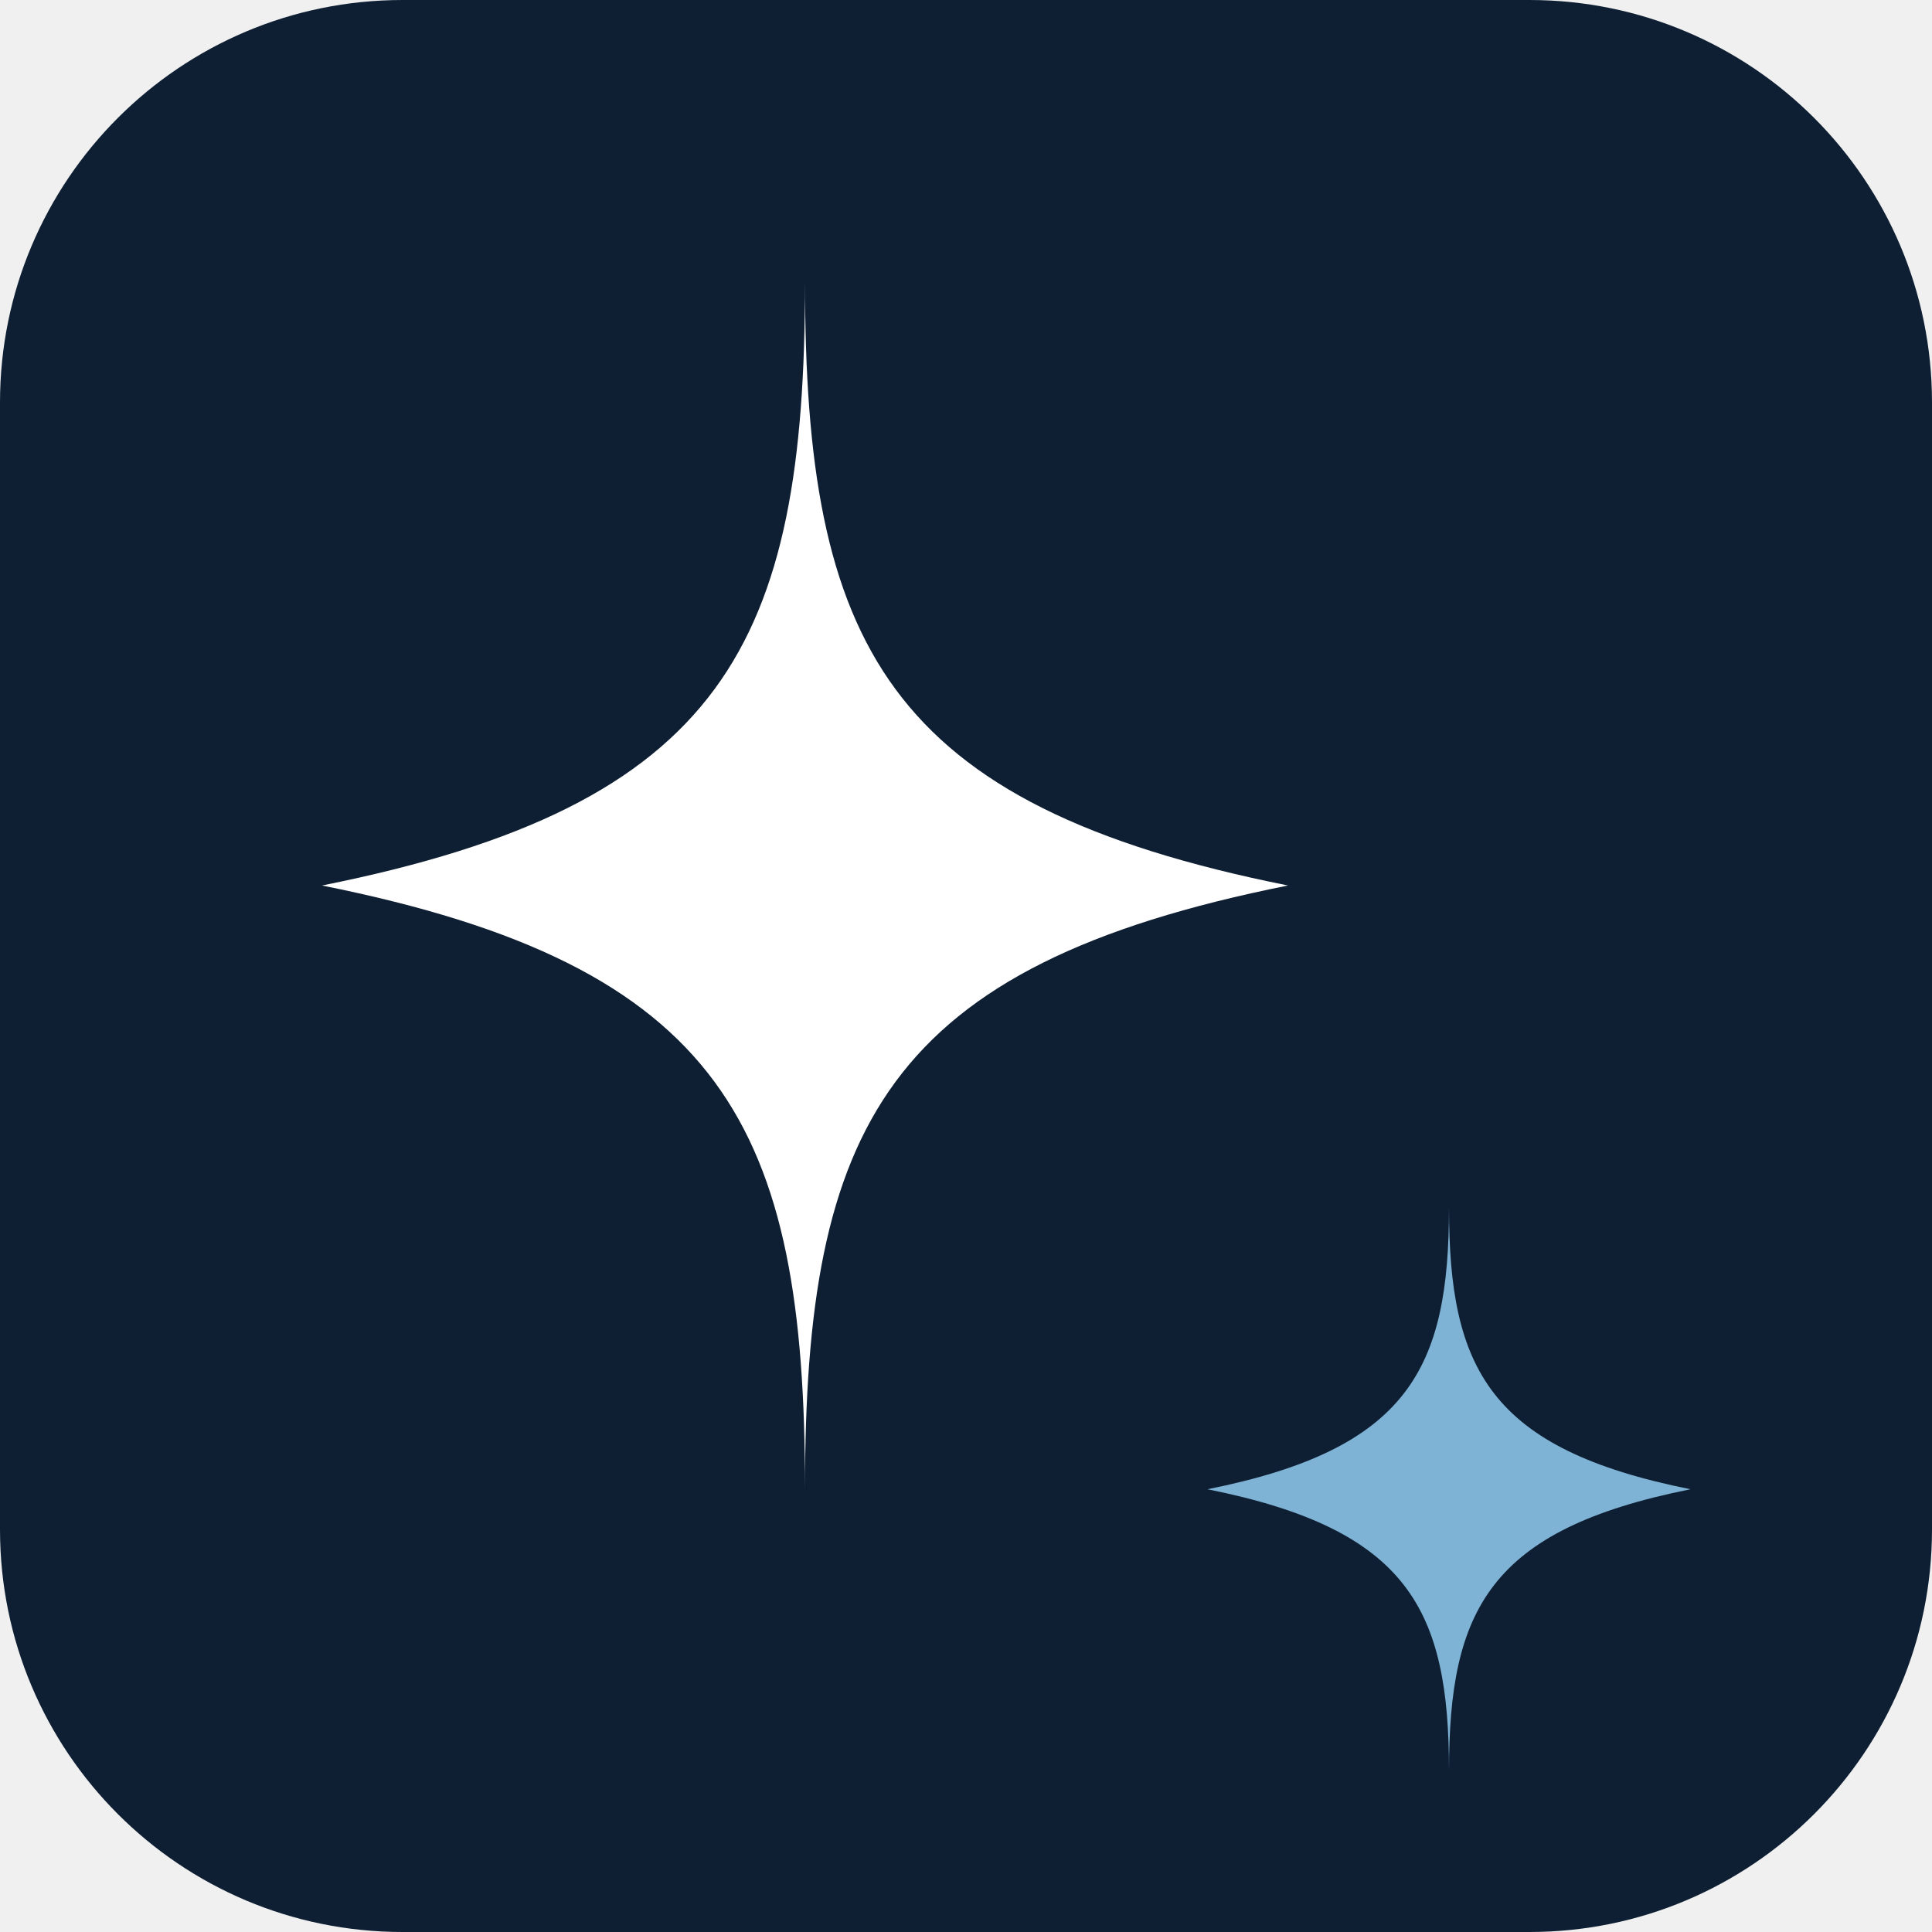
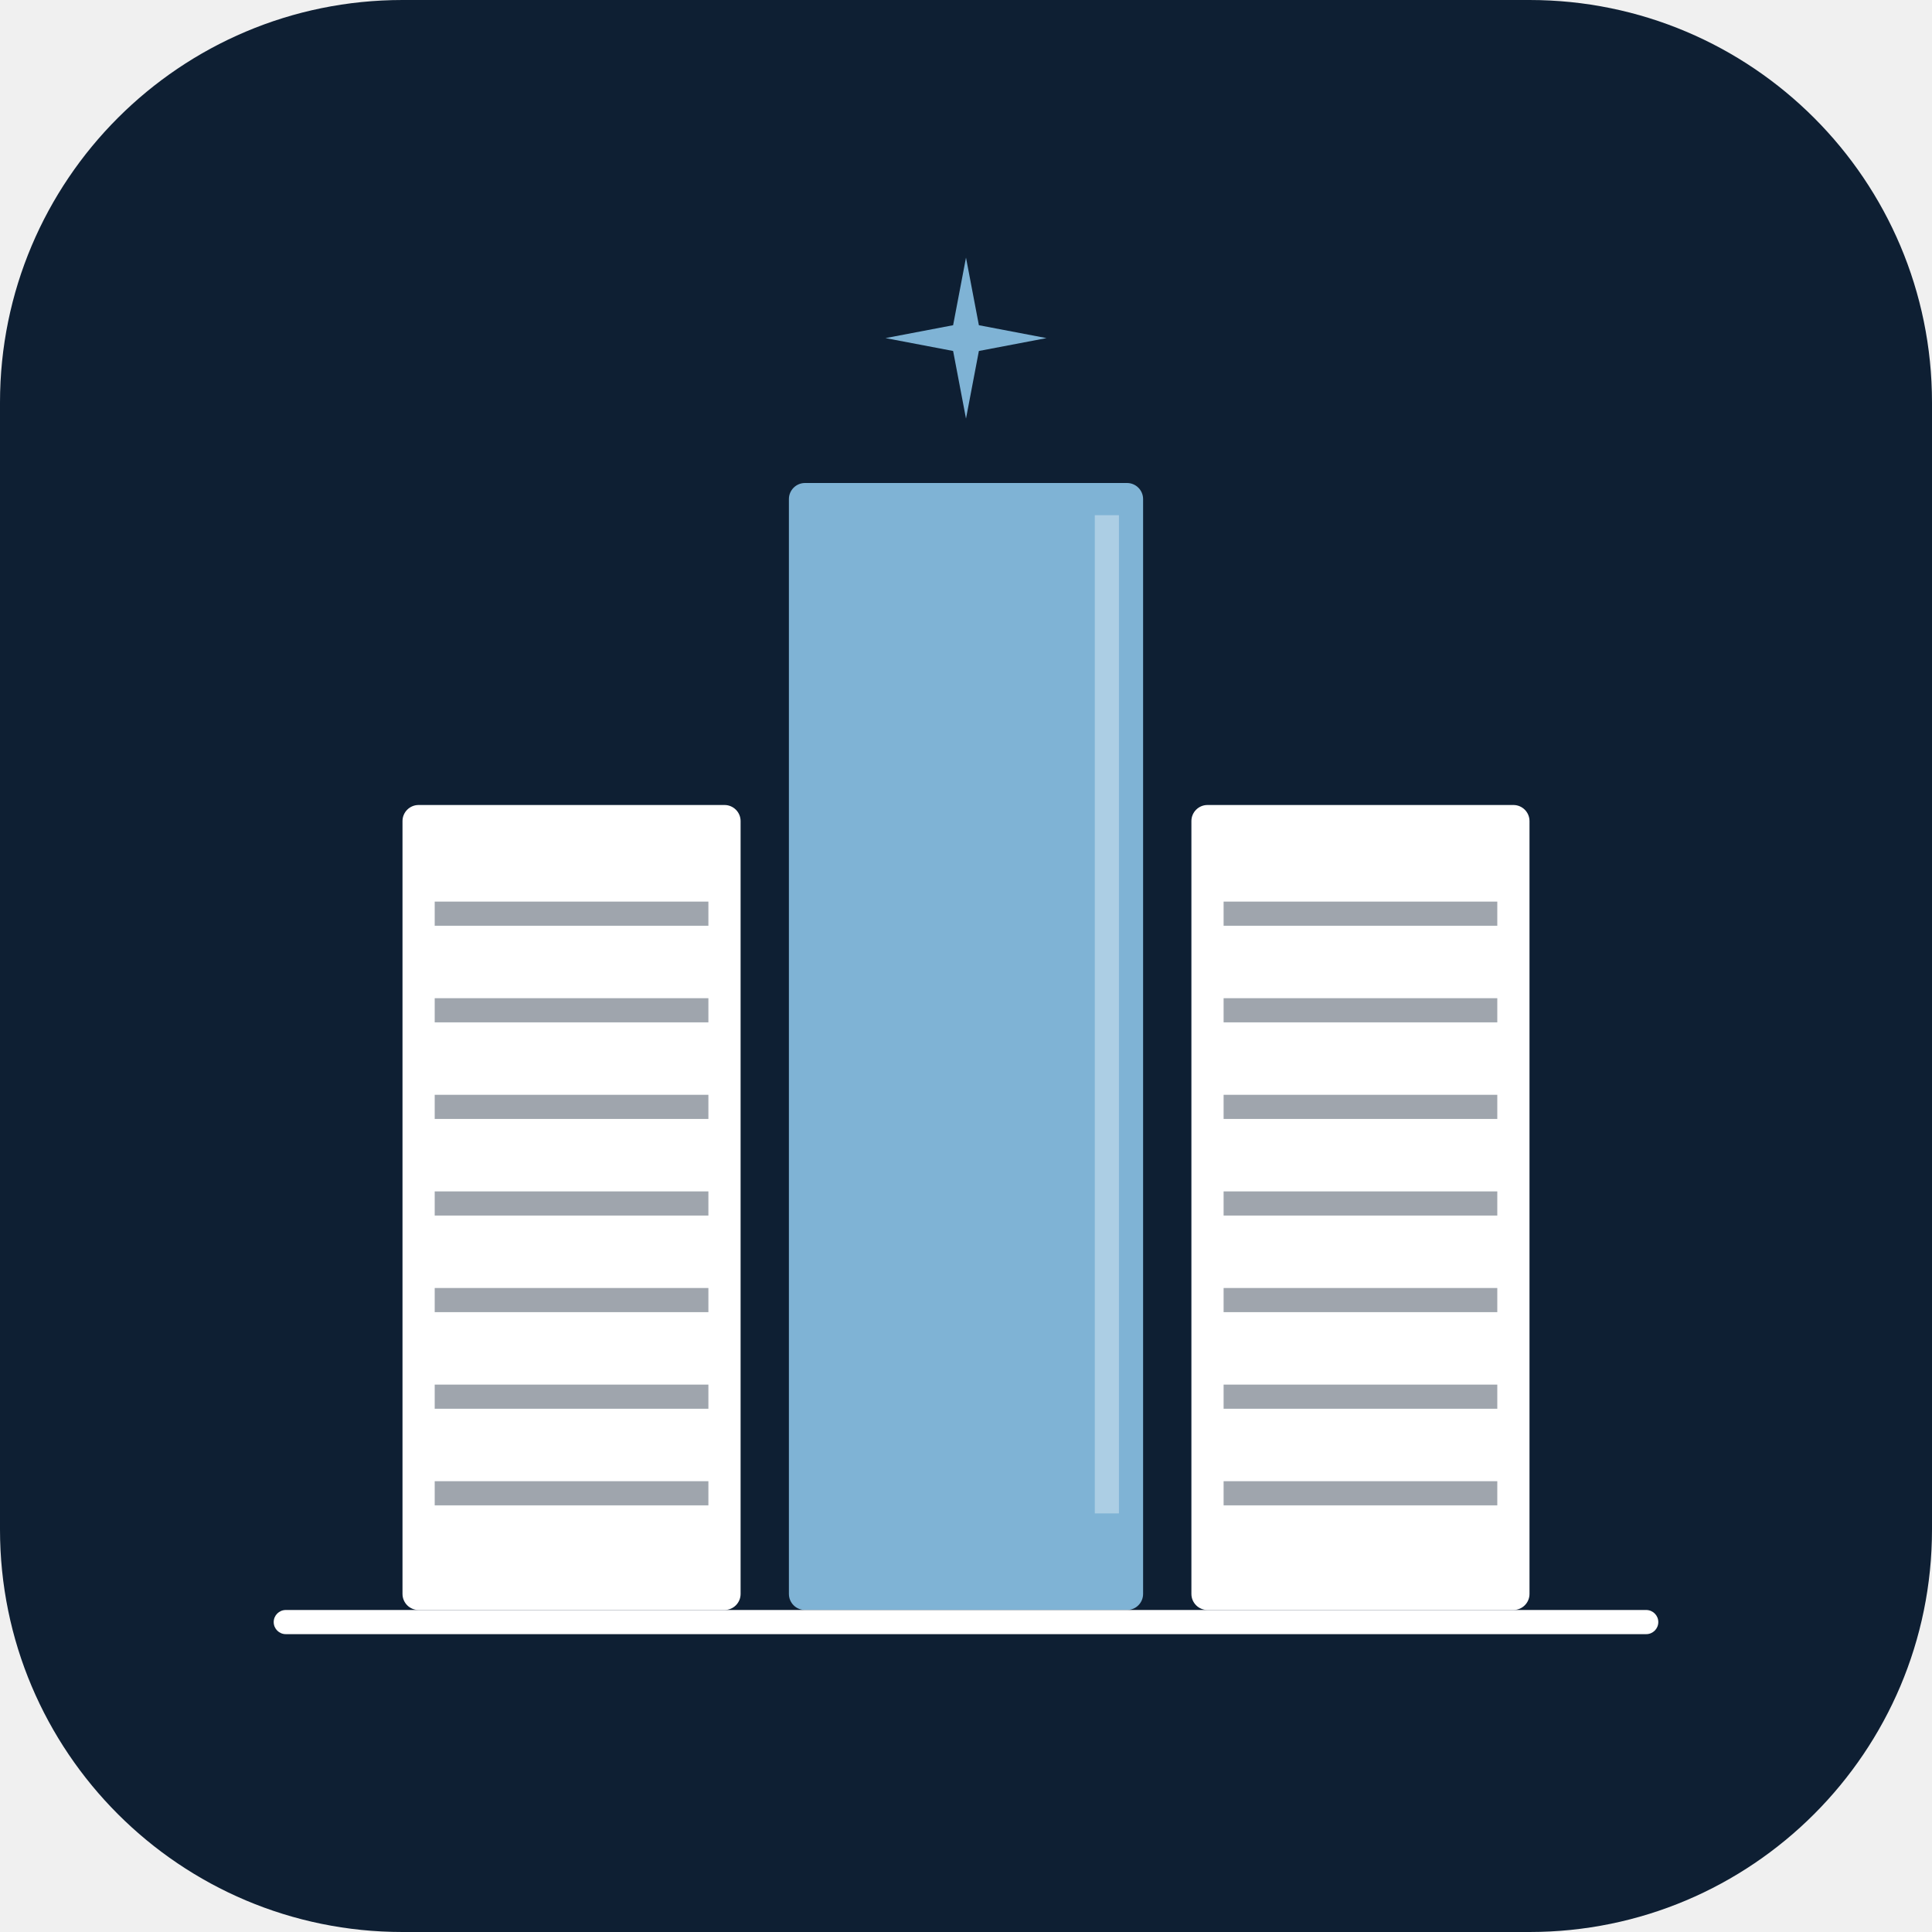
<svg xmlns="http://www.w3.org/2000/svg" viewBox="0 0 96 96">
  <rect width="96" height="96" rx="20" fill="#0e1f33" />
-   <path d="M40 14 C 40 32, 44 40, 64 44 C 44 48, 40 56, 40 74            C 40 56, 36 48, 16 44 C 36 40, 40 32, 40 14 Z" fill="#ffffff" />
-   <path d="M72 60 C 72 68, 74 72, 84 74 C 74 76, 72 80, 72 88            C 72 80, 70 76, 60 74 C 70 72, 72 68, 72 60 Z" fill="#7fb3d5" />
+   <g transform="translate(8, 8) scale(0.4)">
+     <rect x="30" y="80" width="42" height="100" rx="2" fill="#ffffff" />
+     <rect x="128" y="80" width="42" height="100" rx="2" fill="#ffffff" />
+     <rect x="34" y="92" width="34" height="3" fill="#0e1f33" opacity="0.4" />
+     <rect x="34" y="104" width="34" height="3" fill="#0e1f33" opacity="0.4" />
+     <rect x="34" y="116" width="34" height="3" fill="#0e1f33" opacity="0.4" />
+     <rect x="34" y="128" width="34" height="3" fill="#0e1f33" opacity="0.4" />
+     <rect x="34" y="140" width="34" height="3" fill="#0e1f33" opacity="0.4" />
+     <rect x="34" y="152" width="34" height="3" fill="#0e1f33" opacity="0.4" />
+     <rect x="34" y="164" width="34" height="3" fill="#0e1f33" opacity="0.4" />
+     <rect x="132" y="92" width="34" height="3" fill="#0e1f33" opacity="0.4" />
+     <rect x="132" y="104" width="34" height="3" fill="#0e1f33" opacity="0.4" />
+     <rect x="132" y="116" width="34" height="3" fill="#0e1f33" opacity="0.4" />
+     <rect x="132" y="128" width="34" height="3" fill="#0e1f33" opacity="0.4" />
+     <rect x="132" y="140" width="34" height="3" fill="#0e1f33" opacity="0.4" />
+     <rect x="132" y="152" width="34" height="3" fill="#0e1f33" opacity="0.4" />
+     <rect x="132" y="164" width="34" height="3" fill="#0e1f33" opacity="0.4" />
+     <rect x="78" y="40" width="44" height="140" rx="2" fill="#7fb3d5" />
+     <rect x="116" y="44" width="3" height="124" fill="#ffffff" opacity="0.35" />
+     <g transform="translate(100, 22)">
+       <path d="M0 -10 L1.6 -1.6 L10 0 L1.6 1.6 L0 10 L-1.6 1.6 L-10 0 L-1.6 -1.6 Z" fill="#7fb3d5" />
+     </g>
+     <rect x="14" y="180" width="172" height="3" rx="1.5" fill="#ffffff" />
+   </g>
</svg>
